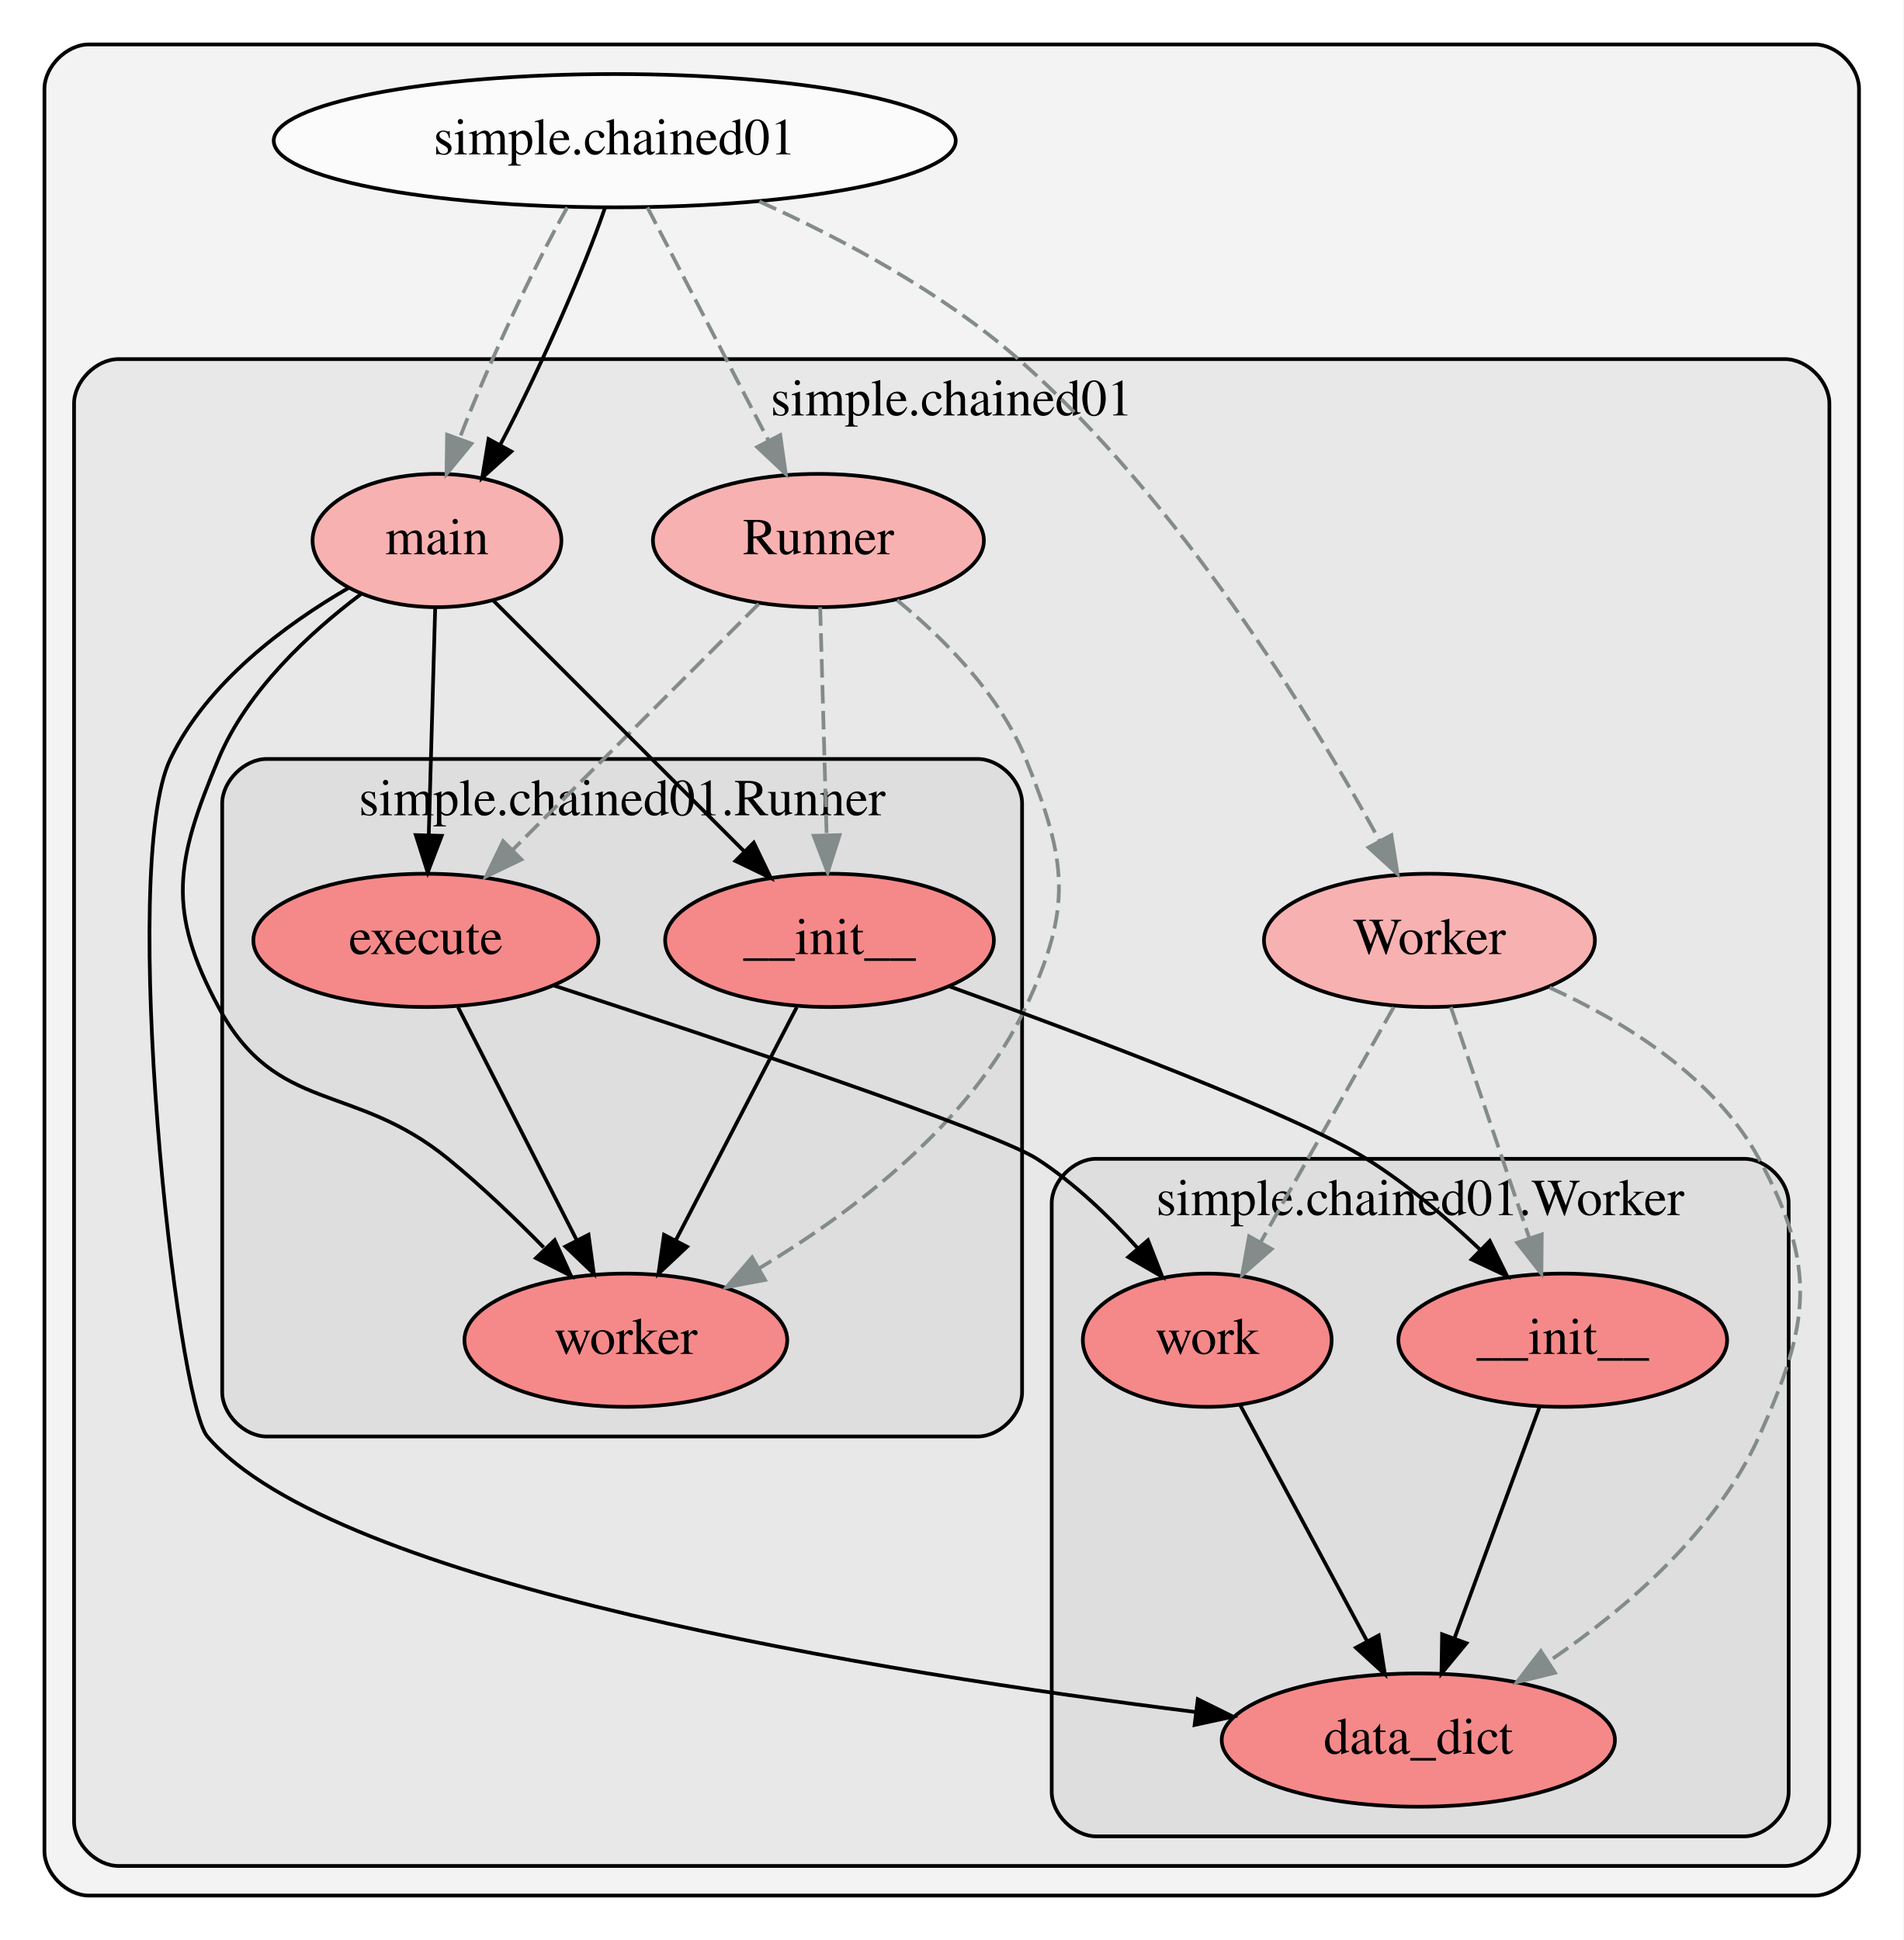
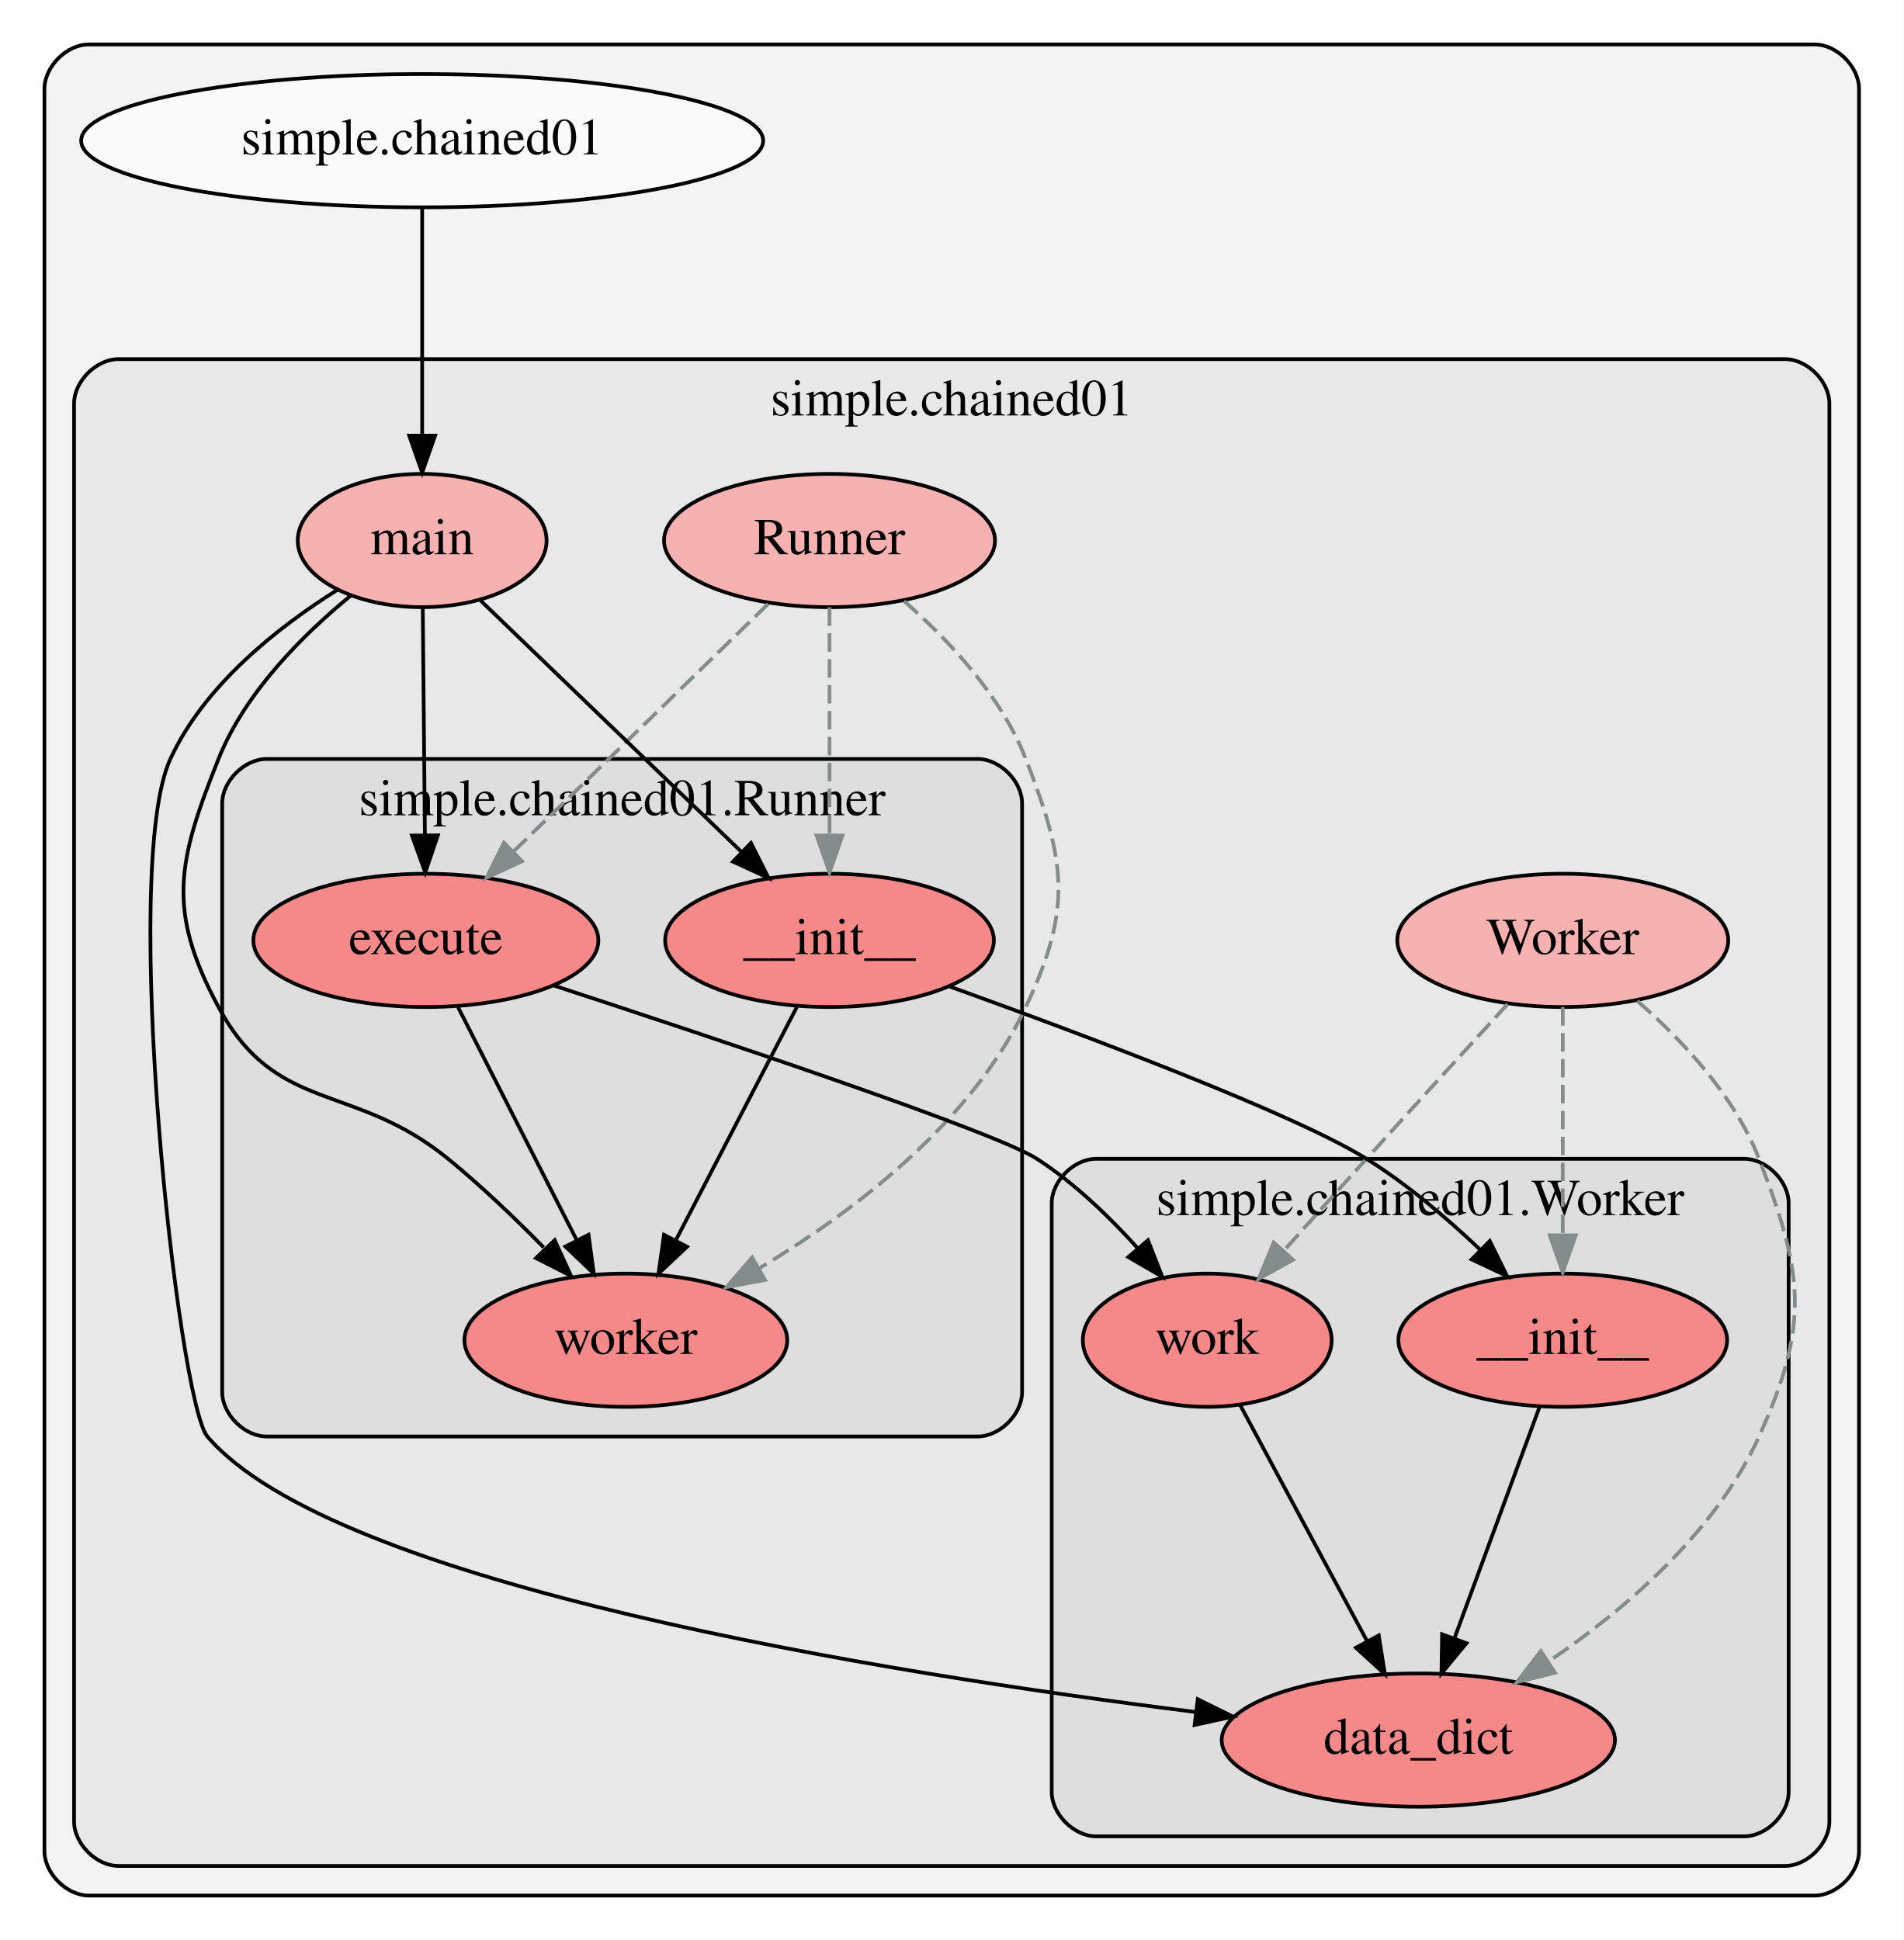
<svg xmlns="http://www.w3.org/2000/svg" width="514pt" height="524pt" viewBox="0.00 0.00 514.00 524.00">
  <g id="graph0" class="graph" transform="scale(1 1) rotate(0) translate(4 520)">
    <polygon fill="white" stroke="transparent" points="-4,4 -4,-520 510,-520 510,4 -4,4" />
    <g id="clust1" class="cluster">
      <path fill="#808080" fill-opacity="0.094" stroke="black" d="M20,-8C20,-8 486,-8 486,-8 492,-8 498,-14 498,-20 498,-20 498,-496 498,-496 498,-502 492,-508 486,-508 486,-508 20,-508 20,-508 14,-508 8,-502 8,-496 8,-496 8,-20 8,-20 8,-14 14,-8 20,-8" />
    </g>
    <g id="clust2" class="cluster">
      <path fill="#808080" fill-opacity="0.094" stroke="black" d="M28,-16C28,-16 478,-16 478,-16 484,-16 490,-22 490,-28 490,-28 490,-411 490,-411 490,-417 484,-423 478,-423 478,-423 28,-423 28,-423 22,-423 16,-417 16,-411 16,-411 16,-28 16,-28 16,-22 22,-16 28,-16" />
      <text text-anchor="middle" x="253" y="-407.8" font-family="Times,serif" font-size="14.00">simple.chained01</text>
    </g>
    <g id="clust3" class="cluster">
      <path fill="#808080" fill-opacity="0.094" stroke="black" d="M68,-132C68,-132 260,-132 260,-132 266,-132 272,-138 272,-144 272,-144 272,-303 272,-303 272,-309 266,-315 260,-315 260,-315 68,-315 68,-315 62,-315 56,-309 56,-303 56,-303 56,-144 56,-144 56,-138 62,-132 68,-132" />
      <text text-anchor="middle" x="164" y="-299.8" font-family="Times,serif" font-size="14.00">simple.chained01.Runner</text>
    </g>
    <g id="clust4" class="cluster">
      <path fill="#808080" fill-opacity="0.094" stroke="black" d="M292,-24C292,-24 467,-24 467,-24 473,-24 479,-30 479,-36 479,-36 479,-195 479,-195 479,-201 473,-207 467,-207 467,-207 292,-207 292,-207 286,-207 280,-201 280,-195 280,-195 280,-36 280,-36 280,-30 286,-24 292,-24" />
      <text text-anchor="middle" x="379.5" y="-191.8" font-family="Times,serif" font-size="14.00">simple.chained01.Worker</text>
    </g>
    <g id="node1" class="node">
-       <ellipse fill="#ffffff" fill-opacity="0.698" stroke="black" cx="162" cy="-482" rx="92.08" ry="18" />
-       <text text-anchor="middle" x="162" y="-478.3" font-family="Times,serif" font-size="14.00" fill="#000000">simple.chained01</text>
+       <ellipse fill="#ffffff" fill-opacity="0.698" stroke="black" cx="110" cy="-482" rx="92.08" ry="18" />
+       <text text-anchor="middle" x="110" y="-478.3" font-family="Times,serif" font-size="14.00" fill="#000000">simple.chained01</text>
+     </g>
+     <g id="node4" class="node">
+       <ellipse fill="#ff9999" fill-opacity="0.698" stroke="black" cx="110" cy="-374" rx="33.6" ry="18" />
+       <text text-anchor="middle" x="110" y="-370.3" font-family="Times,serif" font-size="14.00" fill="#000000">main</text>
+     </g>
+     <g id="edge17" class="edge">
+       <path fill="none" stroke="#000000" d="M110,-463.97C110,-447.38 110,-421.88 110,-402.43" />
+       <polygon fill="#000000" stroke="#000000" points="113.5,-402.34 110,-392.34 106.5,-402.34 113.5,-402.34" />
    </g>
    <g id="node2" class="node">
-       <ellipse fill="#ff9999" fill-opacity="0.698" stroke="black" cx="217" cy="-374" rx="44.69" ry="18" />
-       <text text-anchor="middle" x="217" y="-370.3" font-family="Times,serif" font-size="14.00" fill="#000000">Runner</text>
-     </g>
-     <g id="edge2" class="edge">
-       <path fill="none" stroke="#838b8b" stroke-dasharray="5,2" d="M170.84,-463.97C179.66,-446.97 193.33,-420.62 203.51,-401.01" />
-       <polygon fill="#838b8b" stroke="#838b8b" points="206.69,-402.48 208.19,-391.99 200.47,-399.25 206.69,-402.48" />
-     </g>
-     <g id="node3" class="node">
-       <ellipse fill="#ff9999" fill-opacity="0.698" stroke="black" cx="382" cy="-266" rx="44.69" ry="18" />
-       <text text-anchor="middle" x="382" y="-262.3" font-family="Times,serif" font-size="14.00" fill="#000000">Worker</text>
-     </g>
-     <g id="edge1" class="edge">
-       <path fill="none" stroke="#838b8b" stroke-dasharray="5,2" d="M201.04,-465.58C223.13,-455.61 250.38,-441.11 271,-423 314.42,-384.87 350.05,-326.59 368.45,-293.11" />
-       <polygon fill="#838b8b" stroke="#838b8b" points="371.72,-294.42 373.39,-283.96 365.56,-291.1 371.72,-294.42" />
-     </g>
-     <g id="node4" class="node">
-       <ellipse fill="#ff9999" fill-opacity="0.698" stroke="black" cx="114" cy="-374" rx="33.6" ry="18" />
-       <text text-anchor="middle" x="114" y="-370.3" font-family="Times,serif" font-size="14.00" fill="#000000">main</text>
-     </g>
-     <g id="edge3" class="edge">
-       <path fill="none" stroke="#838b8b" stroke-dasharray="5,2" d="M149.17,-463.97C139.69,-447.12 127.63,-421.1 120.08,-401.54" />
-       <polygon fill="#838b8b" stroke="#838b8b" points="123.31,-400.18 116.58,-391.99 116.73,-402.58 123.31,-400.18" />
-     </g>
-     <g id="edge20" class="edge">
-       <path fill="none" stroke="#000000" d="M159.4,-463.97C153.48,-446.67 141.5,-419.69 131.14,-399.97" />
-       <polygon fill="#000000" stroke="#000000" points="134.08,-398.05 126.21,-390.95 127.93,-401.4 134.08,-398.05" />
+       <ellipse fill="#ff9999" fill-opacity="0.698" stroke="black" cx="220" cy="-374" rx="44.69" ry="18" />
+       <text text-anchor="middle" x="220" y="-370.3" font-family="Times,serif" font-size="14.00" fill="#000000">Runner</text>
    </g>
    <g id="node5" class="node">
      <ellipse fill="#ff6565" fill-opacity="0.698" stroke="black" cx="220" cy="-266" rx="44.39" ry="18" />
      <text text-anchor="middle" x="220" y="-262.3" font-family="Times,serif" font-size="14.00" fill="#000000">__init__</text>
    </g>
-     <g id="edge7" class="edge">
-       <path fill="none" stroke="#838b8b" stroke-dasharray="5,2" d="M217.48,-355.97C217.95,-339.38 218.67,-313.88 219.22,-294.43" />
-       <polygon fill="#838b8b" stroke="#838b8b" points="222.72,-294.44 219.51,-284.34 215.73,-294.24 222.72,-294.44" />
+     <g id="edge4" class="edge">
+       <path fill="none" stroke="#838b8b" stroke-dasharray="5,2" d="M220,-355.97C220,-339.38 220,-313.88 220,-294.43" />
+       <polygon fill="#838b8b" stroke="#838b8b" points="223.5,-294.34 220,-284.34 216.5,-294.34 223.5,-294.34" />
    </g>
    <g id="node6" class="node">
      <ellipse fill="#ff6565" fill-opacity="0.698" stroke="black" cx="111" cy="-266" rx="46.59" ry="18" />
      <text text-anchor="middle" x="111" y="-262.3" font-family="Times,serif" font-size="14.00" fill="#000000">execute</text>
    </g>
-     <g id="edge8" class="edge">
-       <path fill="none" stroke="#838b8b" stroke-dasharray="5,2" d="M200.9,-356.9C183.23,-339.23 154.71,-310.71 134.53,-290.53" />
-       <polygon fill="#838b8b" stroke="#838b8b" points="136.8,-287.85 127.25,-283.25 131.85,-292.8 136.8,-287.85" />
+     <g id="edge5" class="edge">
+       <path fill="none" stroke="#838b8b" stroke-dasharray="5,2" d="M203.45,-356.9C185.09,-339.05 155.34,-310.12 134.57,-289.92" />
+       <polygon fill="#838b8b" stroke="#838b8b" points="136.96,-287.37 127.35,-282.9 132.08,-292.38 136.96,-287.37" />
    </g>
    <g id="node7" class="node">
      <ellipse fill="#ff6565" fill-opacity="0.698" stroke="black" cx="165" cy="-158" rx="43.59" ry="18" />
      <text text-anchor="middle" x="165" y="-154.3" font-family="Times,serif" font-size="14.00" fill="#000000">worker</text>
    </g>
-     <g id="edge9" class="edge">
-       <path fill="none" stroke="#838b8b" stroke-dasharray="5,2" d="M238.25,-357.89C250.96,-347.47 265.97,-332.39 273,-315 284.15,-287.39 285.7,-274.93 273,-248 258.23,-216.69 226.44,-192.66 201.15,-177.51" />
+     <g id="edge6" class="edge">
+       <path fill="none" stroke="#838b8b" stroke-dasharray="5,2" d="M240.13,-357.65C252.18,-347.13 266.39,-332.04 273,-315 283.77,-287.24 285.7,-274.93 273,-248 258.23,-216.69 226.44,-192.66 201.15,-177.51" />
      <polygon fill="#838b8b" stroke="#838b8b" points="202.59,-174.29 192.18,-172.33 199.09,-180.36 202.59,-174.29" />
+     </g>
+     <g id="node3" class="node">
+       <ellipse fill="#ff9999" fill-opacity="0.698" stroke="black" cx="418" cy="-266" rx="44.69" ry="18" />
+       <text text-anchor="middle" x="418" y="-262.3" font-family="Times,serif" font-size="14.00" fill="#000000">Worker</text>
    </g>
    <g id="node8" class="node">
      <ellipse fill="#ff6565" fill-opacity="0.698" stroke="black" cx="418" cy="-158" rx="44.39" ry="18" />
      <text text-anchor="middle" x="418" y="-154.3" font-family="Times,serif" font-size="14.00" fill="#000000">__init__</text>
    </g>
-     <g id="edge4" class="edge">
-       <path fill="none" stroke="#838b8b" stroke-dasharray="5,2" d="M387.78,-247.97C393.5,-231.12 402.34,-205.1 408.99,-185.54" />
-       <polygon fill="#838b8b" stroke="#838b8b" points="412.33,-186.58 412.23,-175.99 405.7,-184.33 412.33,-186.58" />
+     <g id="edge1" class="edge">
+       <path fill="none" stroke="#838b8b" stroke-dasharray="5,2" d="M418,-247.97C418,-231.38 418,-205.88 418,-186.43" />
+       <polygon fill="#838b8b" stroke="#838b8b" points="421.5,-186.34 418,-176.34 414.5,-186.34 421.5,-186.34" />
    </g>
    <g id="node9" class="node">
      <ellipse fill="#ff6565" fill-opacity="0.698" stroke="black" cx="379" cy="-50" rx="53.09" ry="18" />
      <text text-anchor="middle" x="379" y="-46.3" font-family="Times,serif" font-size="14.00" fill="#000000">data_dict</text>
    </g>
-     <g id="edge6" class="edge">
-       <path fill="none" stroke="#838b8b" stroke-dasharray="5,2" d="M414.46,-253.25C434.68,-244.04 459.05,-229.05 471,-207 486.88,-177.69 484.73,-162.38 471,-132 459.34,-106.21 434.97,-85.35 414.23,-71.27" />
+     <g id="edge3" class="edge">
+       <path fill="none" stroke="#838b8b" stroke-dasharray="5,2" d="M438.13,-249.65C450.18,-239.13 464.39,-224.04 471,-207 483.06,-175.92 484.73,-162.38 471,-132 459.34,-106.21 434.97,-85.35 414.23,-71.27" />
      <polygon fill="#838b8b" stroke="#838b8b" points="415.91,-68.18 405.62,-65.65 412.08,-74.04 415.91,-68.18" />
    </g>
    <g id="node10" class="node">
      <ellipse fill="#ff6565" fill-opacity="0.698" stroke="black" cx="322" cy="-158" rx="33.6" ry="18" />
      <text text-anchor="middle" x="322" y="-154.3" font-family="Times,serif" font-size="14.00" fill="#000000">work</text>
    </g>
-     <g id="edge5" class="edge">
-       <path fill="none" stroke="#838b8b" stroke-dasharray="5,2" d="M372.36,-247.97C362.64,-230.79 347.51,-204.07 336.37,-184.39" />
-       <polygon fill="#838b8b" stroke="#838b8b" points="339.39,-182.62 331.42,-175.64 333.3,-186.07 339.39,-182.62" />
+     <g id="edge2" class="edge">
+       <path fill="none" stroke="#838b8b" stroke-dasharray="5,2" d="M403.11,-248.79C392.46,-237.18 377.81,-221.16 365,-207 357.68,-198.91 349.7,-190.02 342.62,-182.11" />
+       <polygon fill="#838b8b" stroke="#838b8b" points="345.18,-179.72 335.9,-174.6 339.96,-184.39 345.18,-179.72" />
+     </g>
+     <g id="edge13" class="edge">
+       <path fill="none" stroke="#000000" d="M125.76,-357.81C144.17,-340.07 174.83,-310.53 196.15,-289.98" />
+       <polygon fill="#000000" stroke="#000000" points="198.78,-292.31 203.55,-282.85 193.92,-287.27 198.78,-292.31" />
+     </g>
+     <g id="edge14" class="edge">
+       <path fill="none" stroke="#000000" d="M110.16,-355.97C110.32,-339.38 110.56,-313.88 110.74,-294.43" />
+       <polygon fill="#000000" stroke="#000000" points="114.24,-294.37 110.84,-284.34 107.24,-294.31 114.24,-294.37" />
+     </g>
+     <g id="edge15" class="edge">
+       <path fill="none" stroke="#000000" d="M90.79,-359.18C77.97,-348.7 62.2,-333.05 55,-315 43.97,-287.34 40.9,-274.23 55,-248 70.64,-218.9 91.41,-227.9 117,-207 125.9,-199.73 134.98,-191.04 142.82,-183.06" />
+       <polygon fill="#000000" stroke="#000000" points="145.78,-185.03 150.19,-175.39 140.73,-180.18 145.78,-185.03" />
    </g>
    <g id="edge16" class="edge">
-       <path fill="none" stroke="#000000" d="M129.19,-357.81C146.93,-340.07 176.47,-310.53 197.02,-289.98" />
-       <polygon fill="#000000" stroke="#000000" points="199.55,-292.4 204.15,-282.85 194.6,-287.45 199.55,-292.4" />
-     </g>
-     <g id="edge17" class="edge">
-       <path fill="none" stroke="#000000" d="M113.52,-355.97C113.05,-339.38 112.33,-313.88 111.78,-294.43" />
-       <polygon fill="#000000" stroke="#000000" points="115.27,-294.24 111.49,-284.34 108.28,-294.44 115.27,-294.24" />
-     </g>
-     <g id="edge18" class="edge">
-       <path fill="none" stroke="#000000" d="M93.43,-359.49C79.69,-349.15 62.77,-333.55 55,-315 43.49,-287.54 40.9,-274.23 55,-248 70.64,-218.9 91.41,-227.9 117,-207 125.9,-199.73 134.98,-191.04 142.82,-183.06" />
-       <polygon fill="#000000" stroke="#000000" points="145.78,-185.03 150.19,-175.39 140.73,-180.18 145.78,-185.03" />
-     </g>
-     <g id="edge19" class="edge">
-       <path fill="none" stroke="#000000" d="M90.09,-361.18C73.21,-351.38 51.91,-335.7 42,-315 27.98,-285.7 43.53,-141.92 52,-132 86.22,-91.94 234.25,-68.15 318.94,-57.57" />
+       <path fill="none" stroke="#000000" d="M87.05,-360.64C71.14,-350.66 51.23,-335.01 42,-315 28.31,-285.32 44.09,-141.25 52,-132 86.22,-91.94 234.25,-68.15 318.94,-57.57" />
      <polygon fill="#000000" stroke="#000000" points="319.44,-61.03 328.94,-56.34 318.59,-54.08 319.44,-61.03" />
    </g>
-     <g id="edge12" class="edge">
+     <g id="edge9" class="edge">
      <path fill="none" stroke="#000000" d="M211.16,-247.97C202.34,-230.97 188.67,-204.62 178.49,-185.01" />
      <polygon fill="#000000" stroke="#000000" points="181.53,-183.25 173.81,-175.99 175.31,-186.48 181.53,-183.25" />
    </g>
-     <g id="edge13" class="edge">
+     <g id="edge10" class="edge">
      <path fill="none" stroke="#000000" d="M252.45,-253.54C288.94,-240.4 345.62,-219.1 365,-207 375.91,-200.19 386.68,-191.02 395.62,-182.53" />
      <polygon fill="#000000" stroke="#000000" points="398.29,-184.81 402.98,-175.31 393.39,-179.82 398.29,-184.81" />
    </g>
-     <g id="edge14" class="edge">
+     <g id="edge11" class="edge">
      <path fill="none" stroke="#000000" d="M119.68,-247.97C128.34,-230.97 141.76,-204.62 151.75,-185.01" />
      <polygon fill="#000000" stroke="#000000" points="154.92,-186.49 156.35,-175.99 148.69,-183.31 154.92,-186.49" />
    </g>
-     <g id="edge15" class="edge">
+     <g id="edge12" class="edge">
      <path fill="none" stroke="#000000" d="M145.6,-253.79C190.57,-239.08 264.74,-214.26 276,-207 286.1,-200.49 295.6,-191.34 303.31,-182.76" />
      <polygon fill="#000000" stroke="#000000" points="305.99,-185.01 309.85,-175.15 300.68,-180.45 305.99,-185.01" />
    </g>
-     <g id="edge10" class="edge">
+     <g id="edge7" class="edge">
      <path fill="none" stroke="#000000" d="M411.73,-139.97C405.54,-123.12 395.96,-97.1 388.77,-77.54" />
      <polygon fill="#000000" stroke="#000000" points="391.99,-76.16 385.25,-67.99 385.42,-78.58 391.99,-76.16" />
    </g>
-     <g id="edge11" class="edge">
+     <g id="edge8" class="edge">
      <path fill="none" stroke="#000000" d="M330.91,-140.44C340.1,-123.35 354.56,-96.46 365.22,-76.62" />
      <polygon fill="#000000" stroke="#000000" points="368.31,-78.26 369.97,-67.8 362.15,-74.95 368.31,-78.26" />
    </g>
  </g>
</svg>
